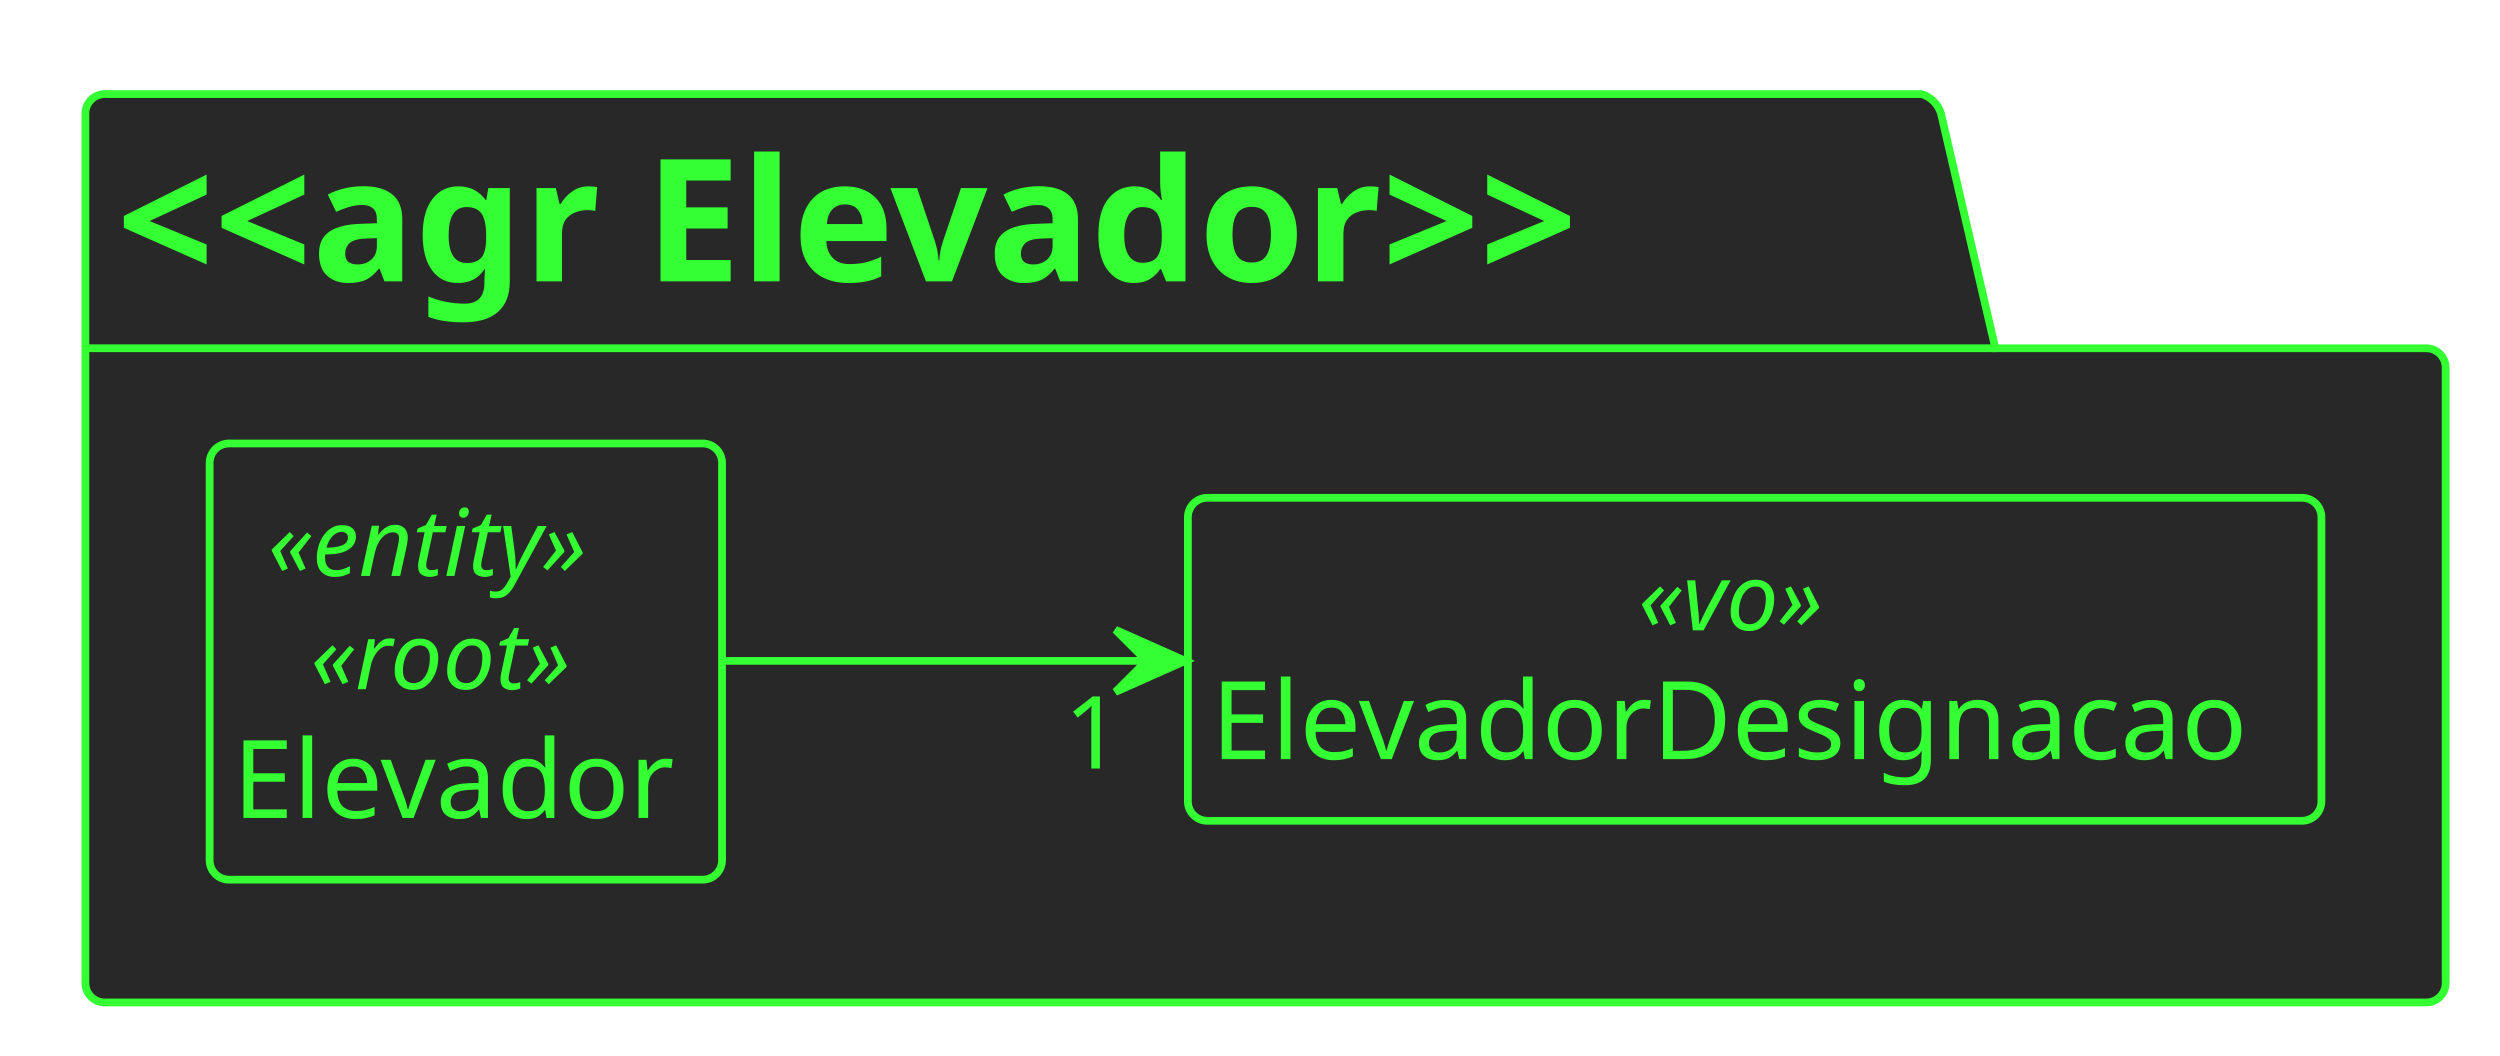
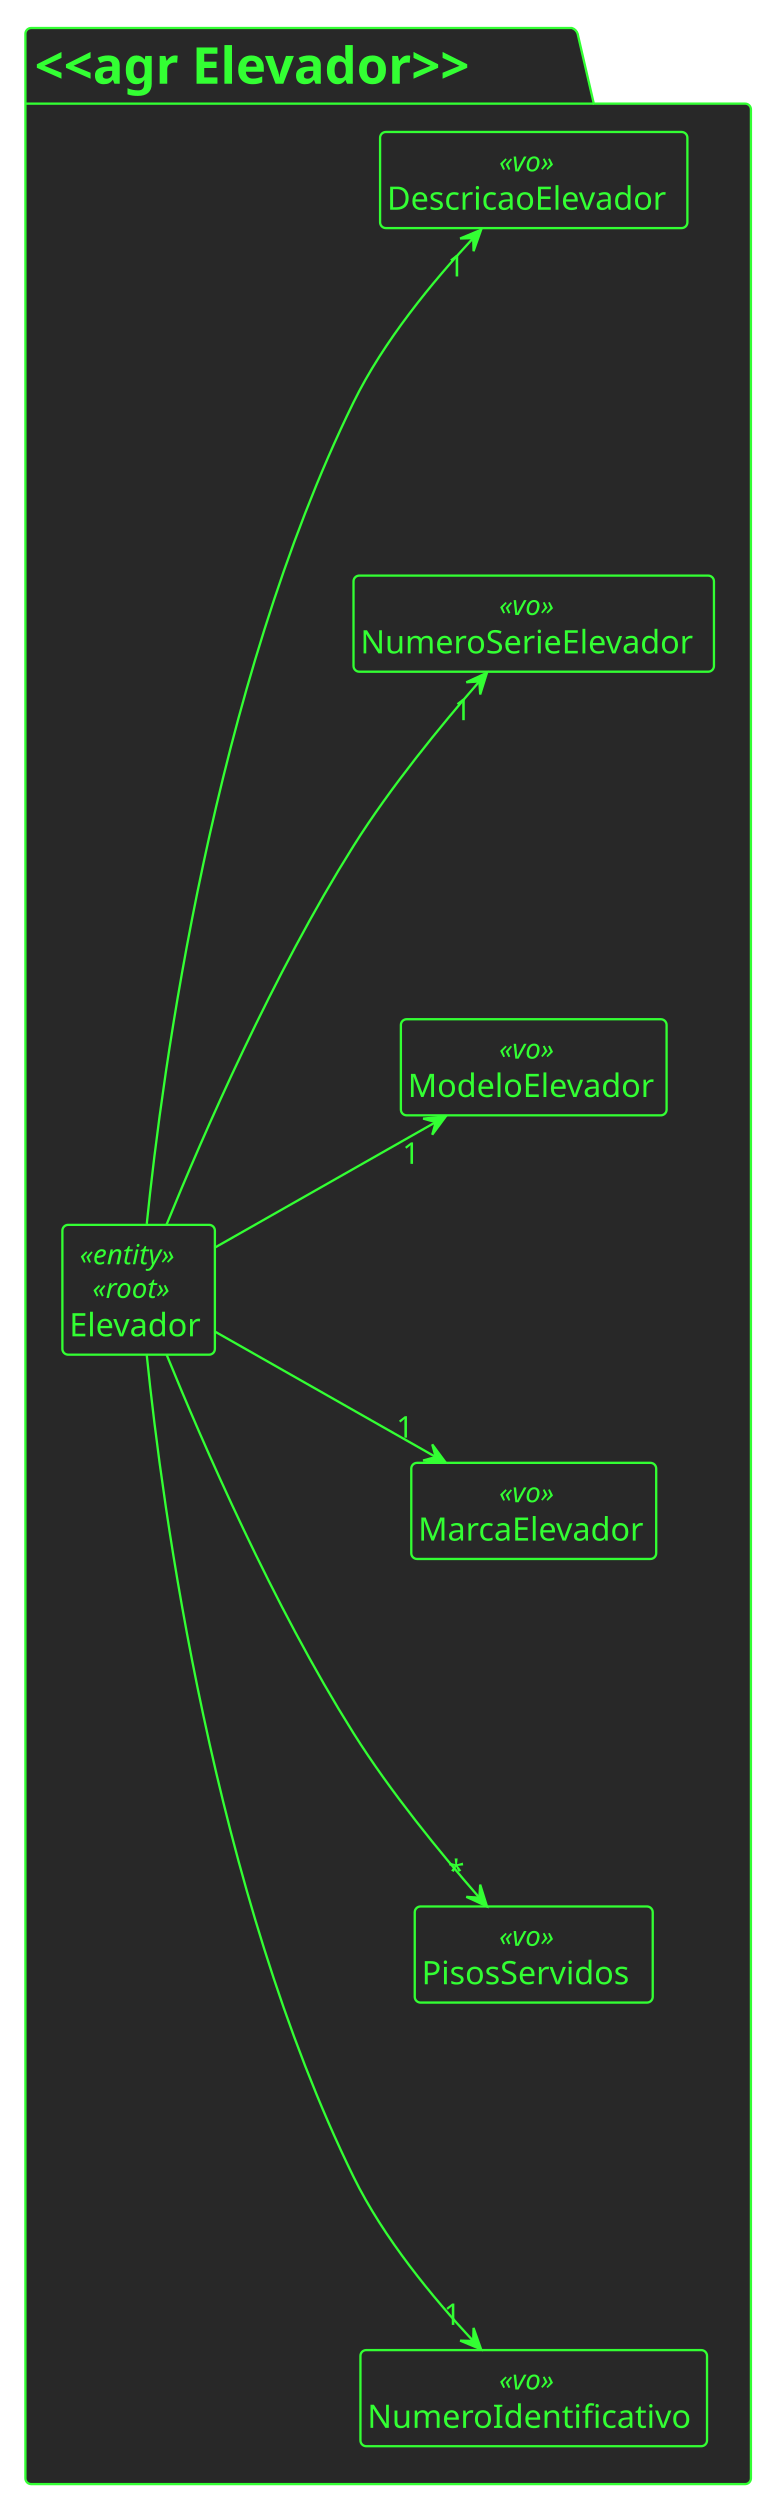
- <svg xmlns="http://www.w3.org/2000/svg" contentStyleType="text/css" height="136px" preserveAspectRatio="none" style="width:322px;height:136px;background:#282828;" version="1.1" viewBox="0 0 322 136" width="322px" zoomAndPan="magnify">
+ <svg xmlns="http://www.w3.org/2000/svg" contentStyleType="text/css" height="1082px" preserveAspectRatio="none" style="width:332px;height:1082px;background:#282828;" version="1.1" viewBox="0 0 332 1082" width="332px" zoomAndPan="magnify">
  <defs />
  <g>
    <g id="cluster_&lt;&lt;agr Elevador&gt;&gt;">
-       <path d="M13.5,12.119 L247.5,12.119 A3.75,3.75 0 0 1 250,14.619 L257,44.856 L312.5,44.856 A2.5,2.5 0 0 1 315,47.356 L315,126.619 A2.5,2.5 0 0 1 312.5,129.119 L13.5,129.119 A2.5,2.5 0 0 1 11,126.619 L11,14.619 A2.5,2.5 0 0 1 13.5,12.119 " fill="#282828" style="stroke:#33FF33;stroke-width:1.0;" />
+       <path d="M13.5,12.119 L247.5,12.119 A3.75,3.75 0 0 1 250,14.619 L257,44.856 L322.5,44.856 A2.5,2.5 0 0 1 325,47.356 L325,1072.619 A2.5,2.5 0 0 1 322.5,1075.119 L13.5,1075.119 A2.5,2.5 0 0 1 11,1072.619 L11,14.619 A2.5,2.5 0 0 1 13.5,12.119 " fill="#282828" style="stroke:#33FF33;stroke-width:1.0;" />
      <line style="stroke:#33FF33;stroke-width:1.0;" x1="11" x2="257" y1="44.856" y2="44.856" />
      <text fill="#33FF33" font-family="Verdana" font-size="22" font-weight="bold" lengthAdjust="spacing" textLength="233" x="15" y="36.237">&lt;&lt;agr Elevador&gt;&gt;</text>
    </g>
    <g id="elem_Elevador">
-       <rect codeLine="11" fill="#282828" height="56.183" id="Elevador" rx="2.5" ry="2.5" style="stroke:#33FF33;stroke-width:1.0;" width="66" x="27" y="57.119" />
-       <text fill="#33FF33" font-family="Verdana" font-size="12" font-style="italic" lengthAdjust="spacing" textLength="51" x="34.5" y="74.184">«entity»</text>
-       <text fill="#33FF33" font-family="Verdana" font-size="12" font-style="italic" lengthAdjust="spacing" textLength="40" x="40" y="88.768">«root»</text>
-       <text fill="#33FF33" font-family="Verdana" font-size="14" lengthAdjust="spacing" textLength="60" x="30" y="105.362">Elevador</text>
+       <rect codeLine="11" fill="#282828" height="56.183" id="Elevador" rx="2.5" ry="2.5" style="stroke:#33FF33;stroke-width:1.0;" width="66" x="27" y="530.119" />
+       <text fill="#33FF33" font-family="Verdana" font-size="12" font-style="italic" lengthAdjust="spacing" textLength="51" x="34.5" y="547.184">«entity»</text>
+       <text fill="#33FF33" font-family="Verdana" font-size="12" font-style="italic" lengthAdjust="spacing" textLength="40" x="40" y="561.768">«root»</text>
+       <text fill="#33FF33" font-family="Verdana" font-size="14" lengthAdjust="spacing" textLength="60" x="30" y="578.362">Elevador</text>
    </g>
-     <g id="elem_ElevadorDesignacao">
-       <rect codeLine="12" fill="#282828" height="41.599" id="ElevadorDesignacao" rx="2.5" ry="2.5" style="stroke:#33FF33;stroke-width:1.0;" width="146" x="153" y="64.119" />
-       <text fill="#33FF33" font-family="Verdana" font-size="12" font-style="italic" lengthAdjust="spacing" textLength="30" x="211" y="81.184">«vo»</text>
-       <text fill="#33FF33" font-family="Verdana" font-size="14" lengthAdjust="spacing" textLength="140" x="156" y="97.778">ElevadorDesignacao</text>
+     <g id="elem_NumeroIdentificativo">
+       <rect codeLine="12" fill="#282828" height="41.599" id="NumeroIdentificativo" rx="2.5" ry="2.5" style="stroke:#33FF33;stroke-width:1.0;" width="150" x="156" y="1017.119" />
+       <text fill="#33FF33" font-family="Verdana" font-size="12" font-style="italic" lengthAdjust="spacing" textLength="30" x="216" y="1034.184">«vo»</text>
+       <text fill="#33FF33" font-family="Verdana" font-size="14" lengthAdjust="spacing" textLength="144" x="159" y="1050.778">NumeroIdentificativo</text>
    </g>
-     <g id="link_Elevador_ElevadorDesignacao">
-       <path codeLine="14" d="M93.01,85.119 C108.6,85.119 128.1,85.119 147.27,85.119 " fill="none" id="Elevador-to-ElevadorDesignacao" style="stroke:#33FF33;stroke-width:1.0;" />
-       <polygon fill="#33FF33" points="152.67,85.119,143.67,81.119,147.67,85.119,143.67,89.119,152.67,85.119" style="stroke:#33FF33;stroke-width:1.0;" />
-       <text fill="#33FF33" font-family="Verdana" font-size="13" lengthAdjust="spacing" textLength="8" x="137.058" y="98.986">1</text>
+     <g id="elem_PisosServidos">
+       <rect codeLine="13" fill="#282828" height="41.599" id="PisosServidos" rx="2.5" ry="2.5" style="stroke:#33FF33;stroke-width:1.0;" width="103" x="179.5" y="825.119" />
+       <text fill="#33FF33" font-family="Verdana" font-size="12" font-style="italic" lengthAdjust="spacing" textLength="30" x="216" y="842.184">«vo»</text>
+       <text fill="#33FF33" font-family="Verdana" font-size="14" lengthAdjust="spacing" textLength="97" x="182.5" y="858.778">PisosServidos</text>
+     </g>
+     <g id="elem_MarcaElevador">
+       <rect codeLine="14" fill="#282828" height="41.599" id="MarcaElevador" rx="2.5" ry="2.5" style="stroke:#33FF33;stroke-width:1.0;" width="106" x="178" y="633.119" />
+       <text fill="#33FF33" font-family="Verdana" font-size="12" font-style="italic" lengthAdjust="spacing" textLength="30" x="216" y="650.184">«vo»</text>
+       <text fill="#33FF33" font-family="Verdana" font-size="14" lengthAdjust="spacing" textLength="100" x="181" y="666.778">MarcaElevador</text>
+     </g>
+     <g id="elem_ModeloElevador">
+       <rect codeLine="15" fill="#282828" height="41.599" id="ModeloElevador" rx="2.5" ry="2.5" style="stroke:#33FF33;stroke-width:1.0;" width="115" x="173.5" y="441.119" />
+       <text fill="#33FF33" font-family="Verdana" font-size="12" font-style="italic" lengthAdjust="spacing" textLength="30" x="216" y="458.184">«vo»</text>
+       <text fill="#33FF33" font-family="Verdana" font-size="14" lengthAdjust="spacing" textLength="109" x="176.5" y="474.778">ModeloElevador</text>
+     </g>
+     <g id="elem_NumeroSerieElevador">
+       <rect codeLine="16" fill="#282828" height="41.599" id="NumeroSerieElevador" rx="2.5" ry="2.5" style="stroke:#33FF33;stroke-width:1.0;" width="156" x="153" y="249.119" />
+       <text fill="#33FF33" font-family="Verdana" font-size="12" font-style="italic" lengthAdjust="spacing" textLength="30" x="216" y="266.184">«vo»</text>
+       <text fill="#33FF33" font-family="Verdana" font-size="14" lengthAdjust="spacing" textLength="150" x="156" y="282.778">NumeroSerieElevador</text>
+     </g>
+     <g id="elem_DescricaoElevador">
+       <rect codeLine="17" fill="#282828" height="41.599" id="DescricaoElevador" rx="2.5" ry="2.5" style="stroke:#33FF33;stroke-width:1.0;" width="133" x="164.5" y="57.119" />
+       <text fill="#33FF33" font-family="Verdana" font-size="12" font-style="italic" lengthAdjust="spacing" textLength="30" x="216" y="74.184">«vo»</text>
+       <text fill="#33FF33" font-family="Verdana" font-size="14" lengthAdjust="spacing" textLength="127" x="167.5" y="90.778">DescricaoElevador</text>
+     </g>
+     <g id="link_Elevador_NumeroIdentificativo">
+       <path codeLine="19" d="M63.52,586.539 C70.23,652.229 92.37,818.379 153,942.119 C166.02,968.699 187.5,994.619 204.46,1012.819 " fill="none" id="Elevador-to-NumeroIdentificativo" style="stroke:#33FF33;stroke-width:1.0;" />
+       <polygon fill="#33FF33" points="208.23,1016.809,204.956,1007.52,204.796,1013.175,199.142,1013.015,208.23,1016.809" style="stroke:#33FF33;stroke-width:1.0;" />
+       <text fill="#33FF33" font-family="Verdana" font-size="13" lengthAdjust="spacing" textLength="8" x="192.032" y="1006.24">1</text>
+     </g>
+     <g id="link_Elevador_PisosServidos">
+       <path codeLine="20" d="M72.06,586.189 C87.7,624.549 118.27,694.899 153,750.119 C169.07,775.679 190.86,802.269 207.16,820.969 " fill="none" id="Elevador-to-PisosServidos" style="stroke:#33FF33;stroke-width:1.0;" />
+       <polygon fill="#33FF33" points="210.76,825.069,207.826,815.667,207.46,821.312,201.815,820.947,210.76,825.069" style="stroke:#33FF33;stroke-width:1.0;" />
+       <text fill="#33FF33" font-family="Verdana" font-size="13" lengthAdjust="spacing" textLength="9" x="193.874" y="814.23">*</text>
+     </g>
+     <g id="link_Elevador_MarcaElevador">
+       <path codeLine="21" d="M93.19,576.399 C120.18,591.739 158.93,613.749 188.3,630.429 " fill="none" id="Elevador-to-MarcaElevador" style="stroke:#33FF33;stroke-width:1.0;" />
+       <polygon fill="#33FF33" points="192.93,633.059,187.075,625.139,188.581,630.592,183.128,632.098,192.93,633.059" style="stroke:#33FF33;stroke-width:1.0;" />
+       <text fill="#33FF33" font-family="Verdana" font-size="13" lengthAdjust="spacing" textLength="8" x="171.52" y="622.217">1</text>
+     </g>
+     <g id="link_Elevador_ModeloElevador">
+       <path codeLine="22" d="M93.19,539.839 C120.18,524.499 158.93,502.489 188.3,485.809 " fill="none" id="Elevador-to-ModeloElevador" style="stroke:#33FF33;stroke-width:1.0;" />
+       <polygon fill="#33FF33" points="192.93,483.179,183.128,484.14,188.581,485.646,187.075,491.099,192.93,483.179" style="stroke:#33FF33;stroke-width:1.0;" />
+       <text fill="#33FF33" font-family="Verdana" font-size="13" lengthAdjust="spacing" textLength="8" x="174.15" y="503.721">1</text>
+     </g>
+     <g id="link_Elevador_NumeroSerieElevador">
+       <path codeLine="23" d="M72.06,530.049 C87.7,491.689 118.27,421.339 153,366.119 C169.07,340.559 190.86,313.969 207.16,295.269 " fill="none" id="Elevador-to-NumeroSerieElevador" style="stroke:#33FF33;stroke-width:1.0;" />
+       <polygon fill="#33FF33" points="210.76,291.169,201.815,295.291,207.46,294.926,207.826,300.571,210.76,291.169" style="stroke:#33FF33;stroke-width:1.0;" />
+       <text fill="#33FF33" font-family="Verdana" font-size="13" lengthAdjust="spacing" textLength="8" x="196.548" y="311.709">1</text>
+     </g>
+     <g id="link_Elevador_DescricaoElevador">
+       <path codeLine="24" d="M63.52,529.699 C70.23,464.009 92.37,297.859 153,174.119 C166.02,147.539 187.5,121.619 204.46,103.419 " fill="none" id="Elevador-to-DescricaoElevador" style="stroke:#33FF33;stroke-width:1.0;" />
+       <polygon fill="#33FF33" points="208.23,99.429,199.142,103.224,204.796,103.063,204.956,108.718,208.23,99.429" style="stroke:#33FF33;stroke-width:1.0;" />
+       <text fill="#33FF33" font-family="Verdana" font-size="13" lengthAdjust="spacing" textLength="8" x="193.705" y="119.668">1</text>
    </g>
  </g>
</svg>
